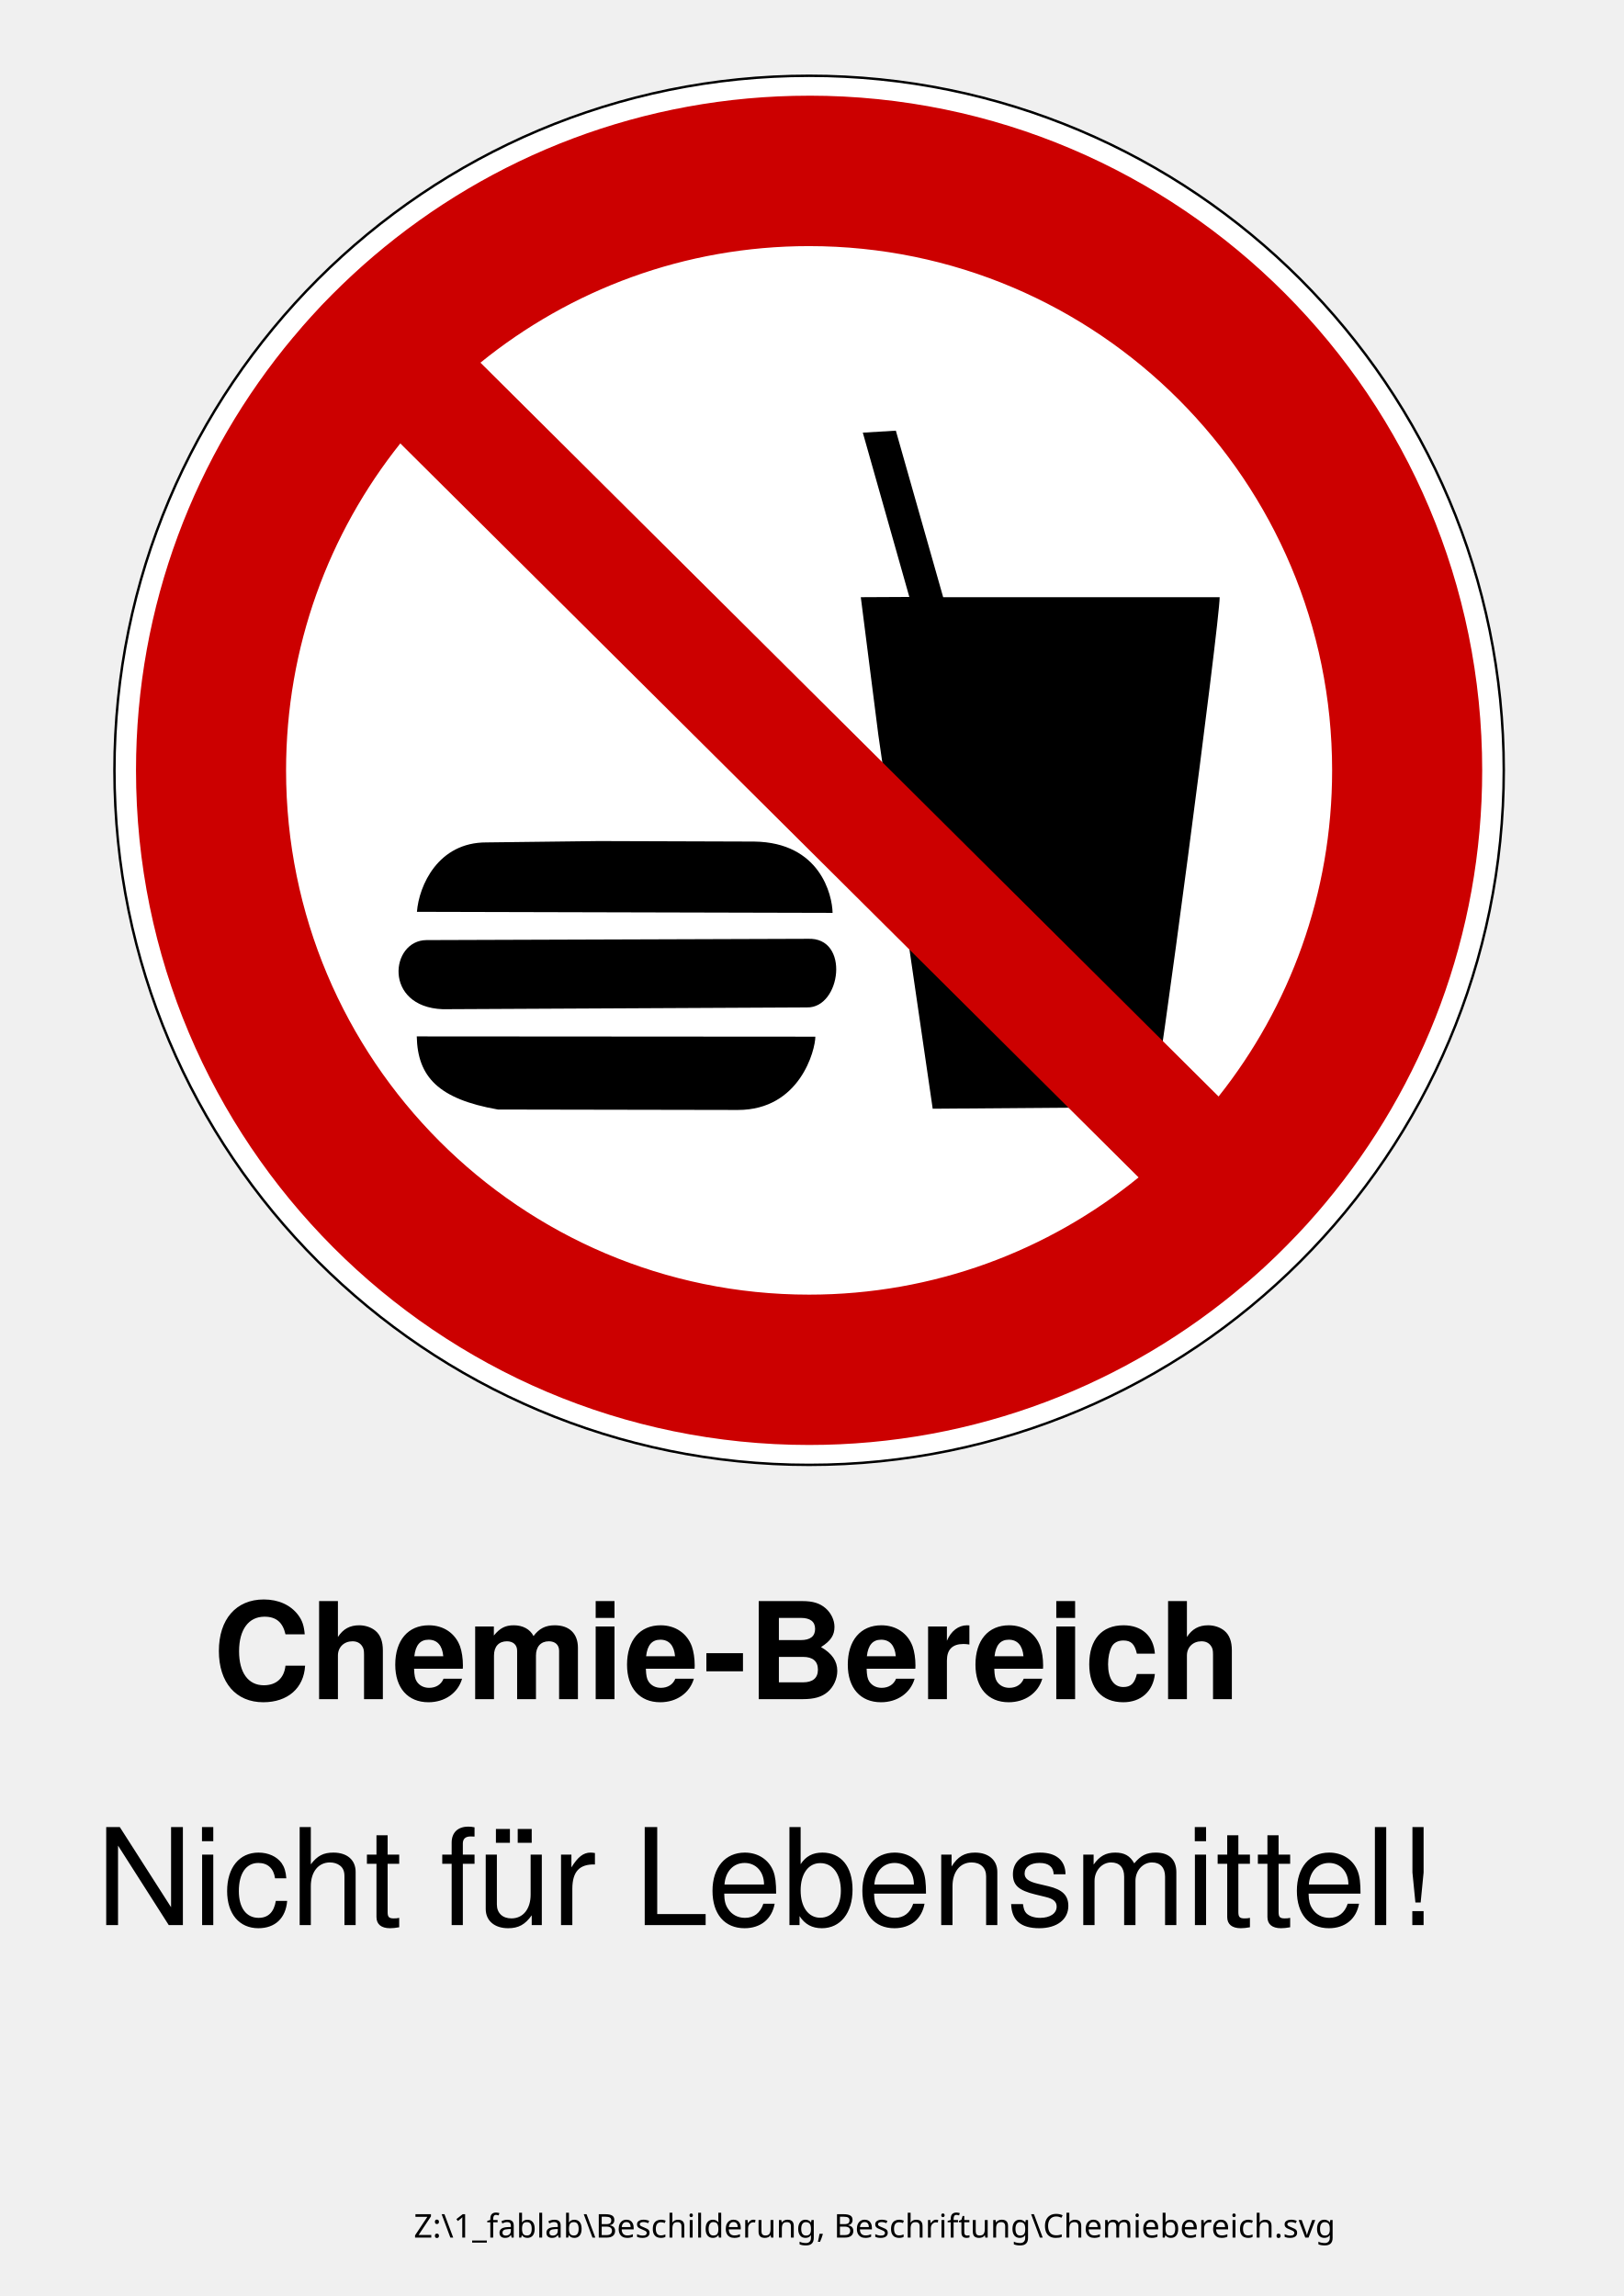
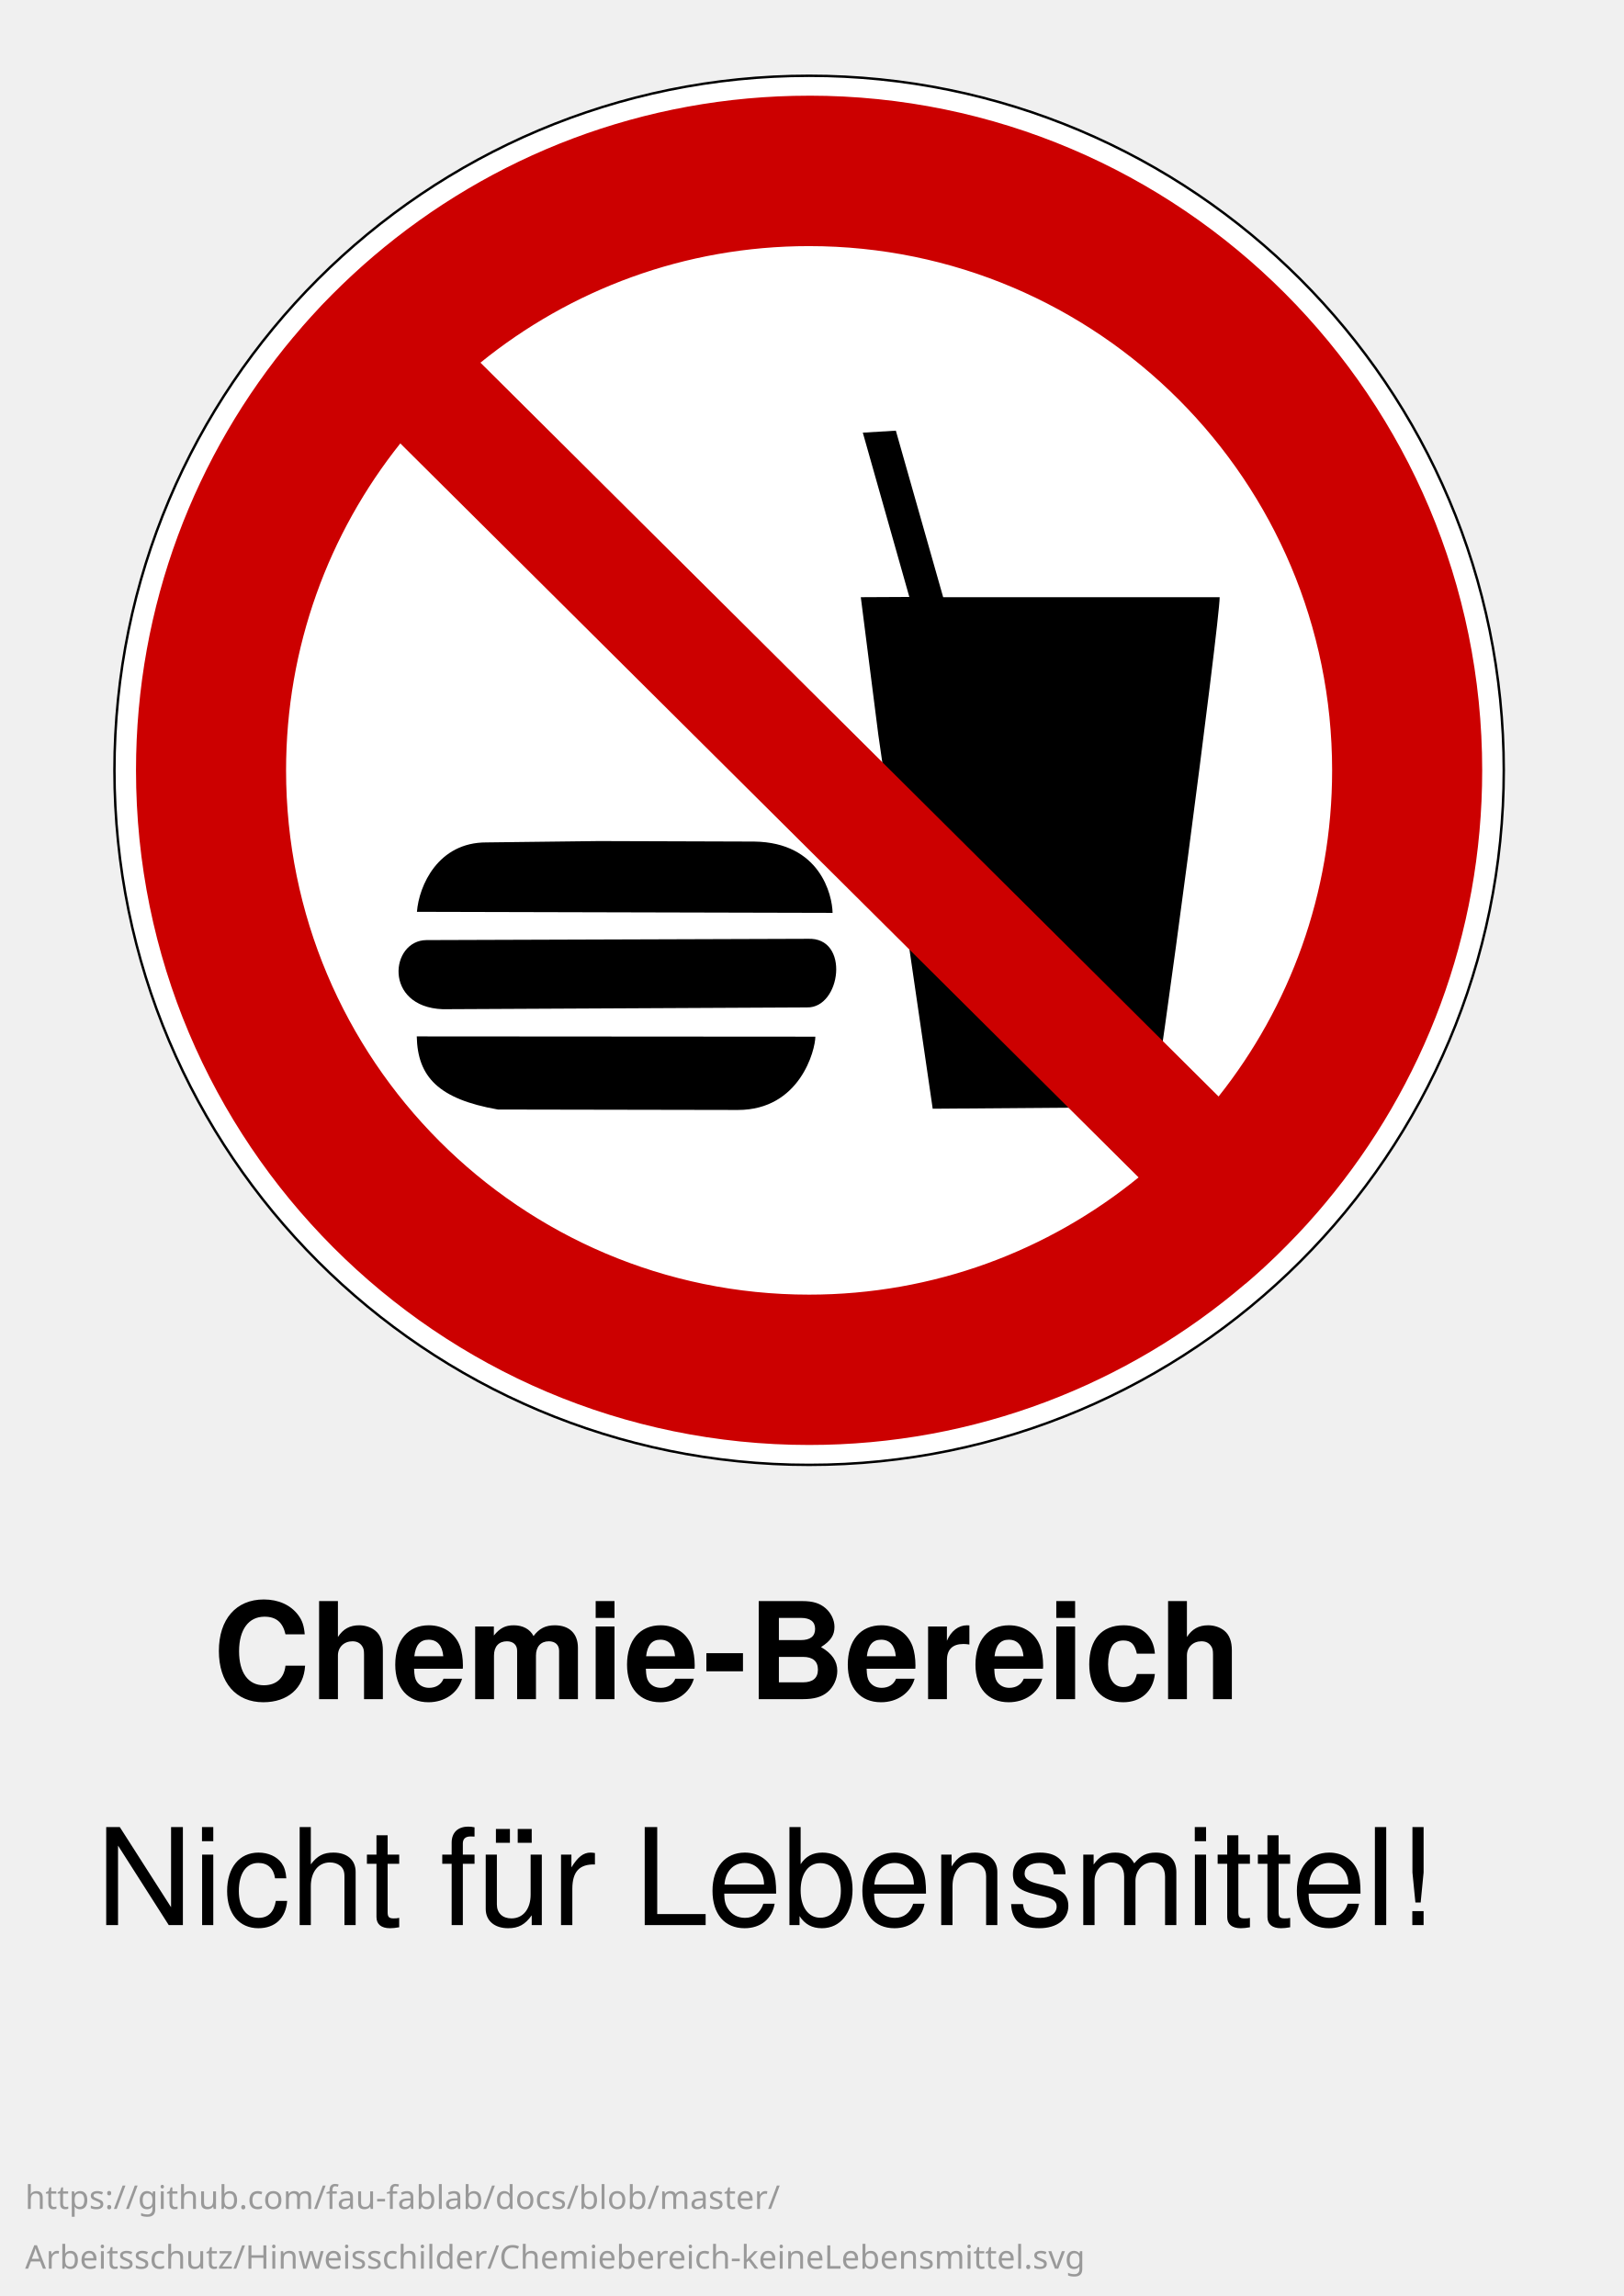
<svg xmlns="http://www.w3.org/2000/svg" version="1.0" width="210mm" height="297mm" id="svg2">
  <defs id="defs4" />
  <g id="g4489" transform="translate(16.49926,117.2863)">
    <g id="g824" transform="matrix(1.184929,0,0,1.184929,-75.91077,-84.793)">
      <path d="m 670.492,290.412 c 0,158.27 -128.3,286.57 -286.57,286.57 -158.27,0 -286.57,-128.3 -286.57,-286.57 0,-158.27 128.3,-286.57 286.57,-286.57 158.27,0 286.57,128.3 286.57,286.57 z" id="path8" style="fill:#ffffff;stroke:#000000;stroke-width:1" />
      <path d="m 222.137,348.8 c 0.83,-10.79 8.68,-28.7 28.66,-28.64 l 46.41,-0.56 64.08,0.21 c 27.15,0.36 32.2,22.01 32.32,29.42 z m 10.62,40.18 c -24.613,-0.97 -21.64,-28.47 -6.64,-28.52 l 157.27,-0.53 c 17.54,-0.78 13.69,28.63 -0.32,28.31 z m 202.15,41.06 -15.97,-109.49 -6.46,-44.77 -7.23,-56.8 20.02,-0.1 -19.19,-67.79 13.63,-0.82 19.52,68.71 h 114.06 c 0.08,9.71 -25.59,204.98 -27.81,210.37 z m -179.35,0.33 c -24.6,-4.31 -33.15,-13.54 -33.49,-30.17 l 164.43,0.11 c 0,5.35 -6.26,30.29 -32.03,30.24 z" id="path10" style="fill:#000000" />
      <path d="m 383.902,12.062 c -68.53,0 -131.28,24.948 -179.72,66.251 -1.27,1.083 -2.53,2.175 -3.78,3.281 -0.5,0.444 -1,0.895 -1.5,1.344 -1.07,0.96 -2.13,1.929 -3.189,2.906 -0.281,0.26 -0.563,0.519 -0.843,0.781 -1.25,1.165 -2.492,2.343 -3.719,3.531 -1.408,1.362 -2.809,2.734 -4.188,4.125 -1.353,1.365 -2.706,2.732 -4.031,4.125 -1.374,1.446 -2.719,2.931 -4.062,4.406 -0.154,0.171 -0.316,0.331 -0.469,0.501 -1.162,1.28 -2.3,2.57 -3.438,3.87 -1.242,1.43 -2.442,2.87 -3.656,4.32 -0.047,0.05 -0.109,0.1 -0.156,0.15 -40.496,48.38 -64.906,110.73 -64.906,178.78 0,153.66 124.377,278.34 277.657,278.34 68.68,0 131.54,-25.07 180.03,-66.53 l 0.03,0.03 c 0.39,-0.33 0.78,-0.66 1.16,-1 0.16,-0.13 0.31,-0.27 0.47,-0.4 0.94,-0.82 1.88,-1.64 2.81,-2.47 0.74,-0.66 1.46,-1.31 2.19,-1.97 0.21,-0.19 0.42,-0.37 0.62,-0.56 0.97,-0.89 1.92,-1.79 2.88,-2.69 0.86,-0.81 1.71,-1.62 2.56,-2.44 0.12,-0.11 0.23,-0.23 0.35,-0.34 1.08,-1.06 2.14,-2.12 3.21,-3.19 0.32,-0.31 0.63,-0.62 0.94,-0.94 1.25,-1.26 2.49,-2.55 3.72,-3.84 0.12,-0.13 0.25,-0.25 0.38,-0.38 1.4,-1.48 2.81,-2.98 4.18,-4.5 1.26,-1.39 2.49,-2.8 3.72,-4.21 0.23,-0.27 0.46,-0.52 0.69,-0.79 1.05,-1.21 2.09,-2.45 3.12,-3.68 40.33,-48.33 64.63,-110.55 64.63,-178.44 0,-153.66 -124.41,-278.383 -277.69,-278.383 z m 0,62.063 c 119.11,0 215.78,96.908 215.78,216.308 0,50.85 -17.51,97.62 -46.84,134.56 l -304.5,-302.78 c 37.06,-30.058 84.21,-48.09 135.56,-48.09 z m -168.62,81.408 304.56,302.84 c -37.12,30.24 -84.42,48.37 -135.94,48.37 -119.11,0 -215.75,-96.91 -215.75,-216.31 0,-51 17.636,-97.91 47.13,-134.91 z" id="path12" style="fill:#cc0000;stroke:none" />
    </g>
  </g>
-   <text xml:space="preserve" style="font-style:italic;font-variant:normal;font-weight:bold;font-stretch:normal;font-size:30px;line-height:25.2px;font-family:'长仿宋体';-inkscape-font-specification:'长仿宋体 Bold Italic';text-align:start;letter-spacing:0px;word-spacing:0px;writing-mode:lr-tb;text-anchor:start;fill:#000000;fill-opacity:1;stroke:none;stroke-width:1px;stroke-linecap:butt;stroke-linejoin:miter;stroke-opacity:1" x="202.283" y="1093.95" id="text4493">
-     <tspan id="tspan4491" x="202.283" y="1093.95" style="font-style:normal;font-variant:normal;font-weight:300;font-stretch:normal;font-size:16px;font-family:'Source Sans Pro';-inkscape-font-specification:'Source Sans Pro Light'">Z:\1_fablab\Beschilderung, Beschriftung\Chemiebereich.svg</tspan>
+   <text xml:space="preserve" style="font-style:italic;font-variant:normal;font-weight:bold;font-stretch:normal;font-size:30px;line-height:25.2px;font-family:'长仿宋体';-inkscape-font-specification:'长仿宋体 Bold Italic';text-align:start;letter-spacing:0px;word-spacing:0px;writing-mode:lr-tb;text-anchor:start;fill:#999999;fill-opacity:1;stroke:none;stroke-width:1px;stroke-linecap:butt;stroke-linejoin:miter;stroke-opacity:1;" x="12.283" y="1079.95" id="text4493">
+     <tspan id="tspan4491" x="12.283" y="1079.95" style="font-style:normal;font-variant:normal;font-weight:300;font-stretch:normal;font-size:16px;font-family:'Source Sans Pro';-inkscape-font-specification:'Source Sans Pro Light';fill:#999999;">https://github.com/fau-fablab/docs/blob/master/</tspan>
+     <tspan x="12.283" y="1109.173" style="font-style:normal;font-variant:normal;font-weight:300;font-stretch:normal;font-size:16px;font-family:'Source Sans Pro';-inkscape-font-specification:'Source Sans Pro Light';fill:#999999;" id="tspan4492">Arbeitsschutz/Hinweisschilder/Chemiebereich-keineLebensmittel.svg</tspan>
  </text>
  <text xml:space="preserve" style="font-style:italic;font-variant:normal;font-weight:bold;font-stretch:normal;font-size:65.759px;line-height:55.237px;font-family:Helvetica;-inkscape-font-specification:'Helvetica Bold Italic';text-align:start;letter-spacing:0px;word-spacing:0px;writing-mode:lr-tb;text-anchor:start;fill:#000000;fill-opacity:1;stroke:none;stroke-width:2.192px;stroke-linecap:butt;stroke-linejoin:miter;stroke-opacity:1" x="401.128" y="830.717" id="text4497">
    <tspan x="401.128" y="830.717" style="font-style:normal;font-variant:normal;font-weight:bold;font-stretch:normal;font-family:Helvetica;-inkscape-font-specification:'Helvetica Bold';text-align:center;text-anchor:middle;stroke-width:2.192px" id="tspan4509">Chemie-Bereich</tspan>
    <tspan x="401.128" y="885.954" style="font-style:normal;font-variant:normal;font-weight:normal;font-stretch:normal;font-family:Helvetica;-inkscape-font-specification:Helvetica;text-align:center;text-anchor:middle;stroke-width:2.192px" id="tspan4516" />
    <tspan x="401.128" y="941.191" style="font-style:normal;font-variant:normal;font-weight:normal;font-stretch:normal;font-family:Helvetica;-inkscape-font-specification:Helvetica;text-align:center;text-anchor:middle;stroke-width:2.192px" id="tspan4518">Nicht für Lebensmittel!</tspan>
  </text>
</svg>
